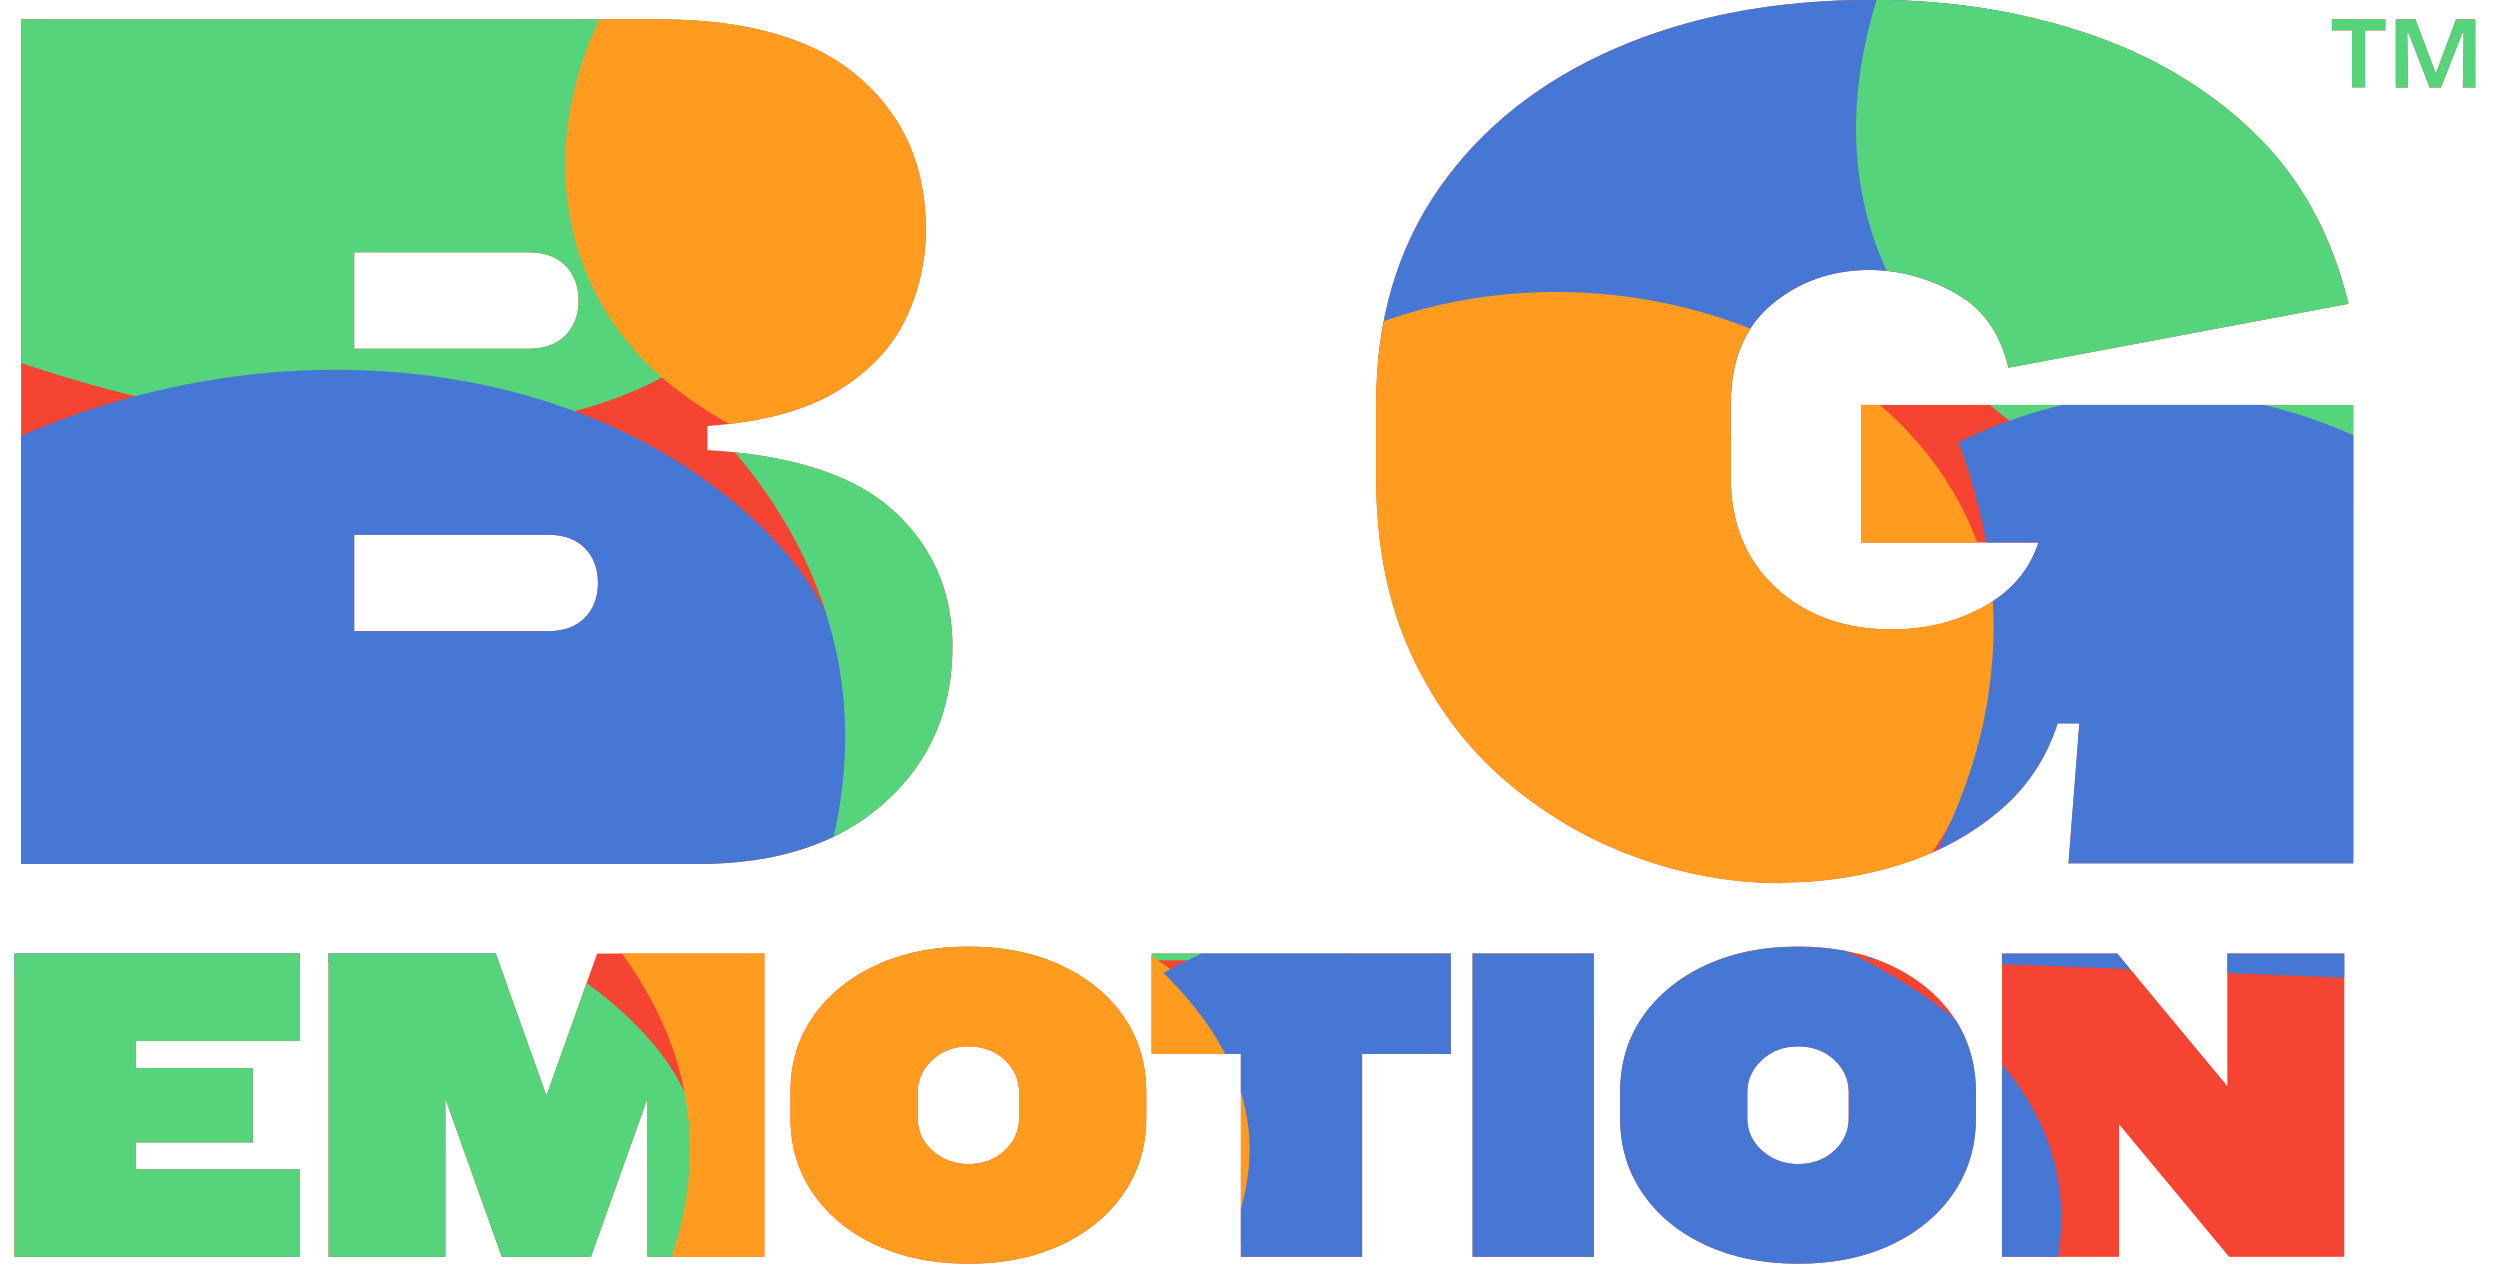
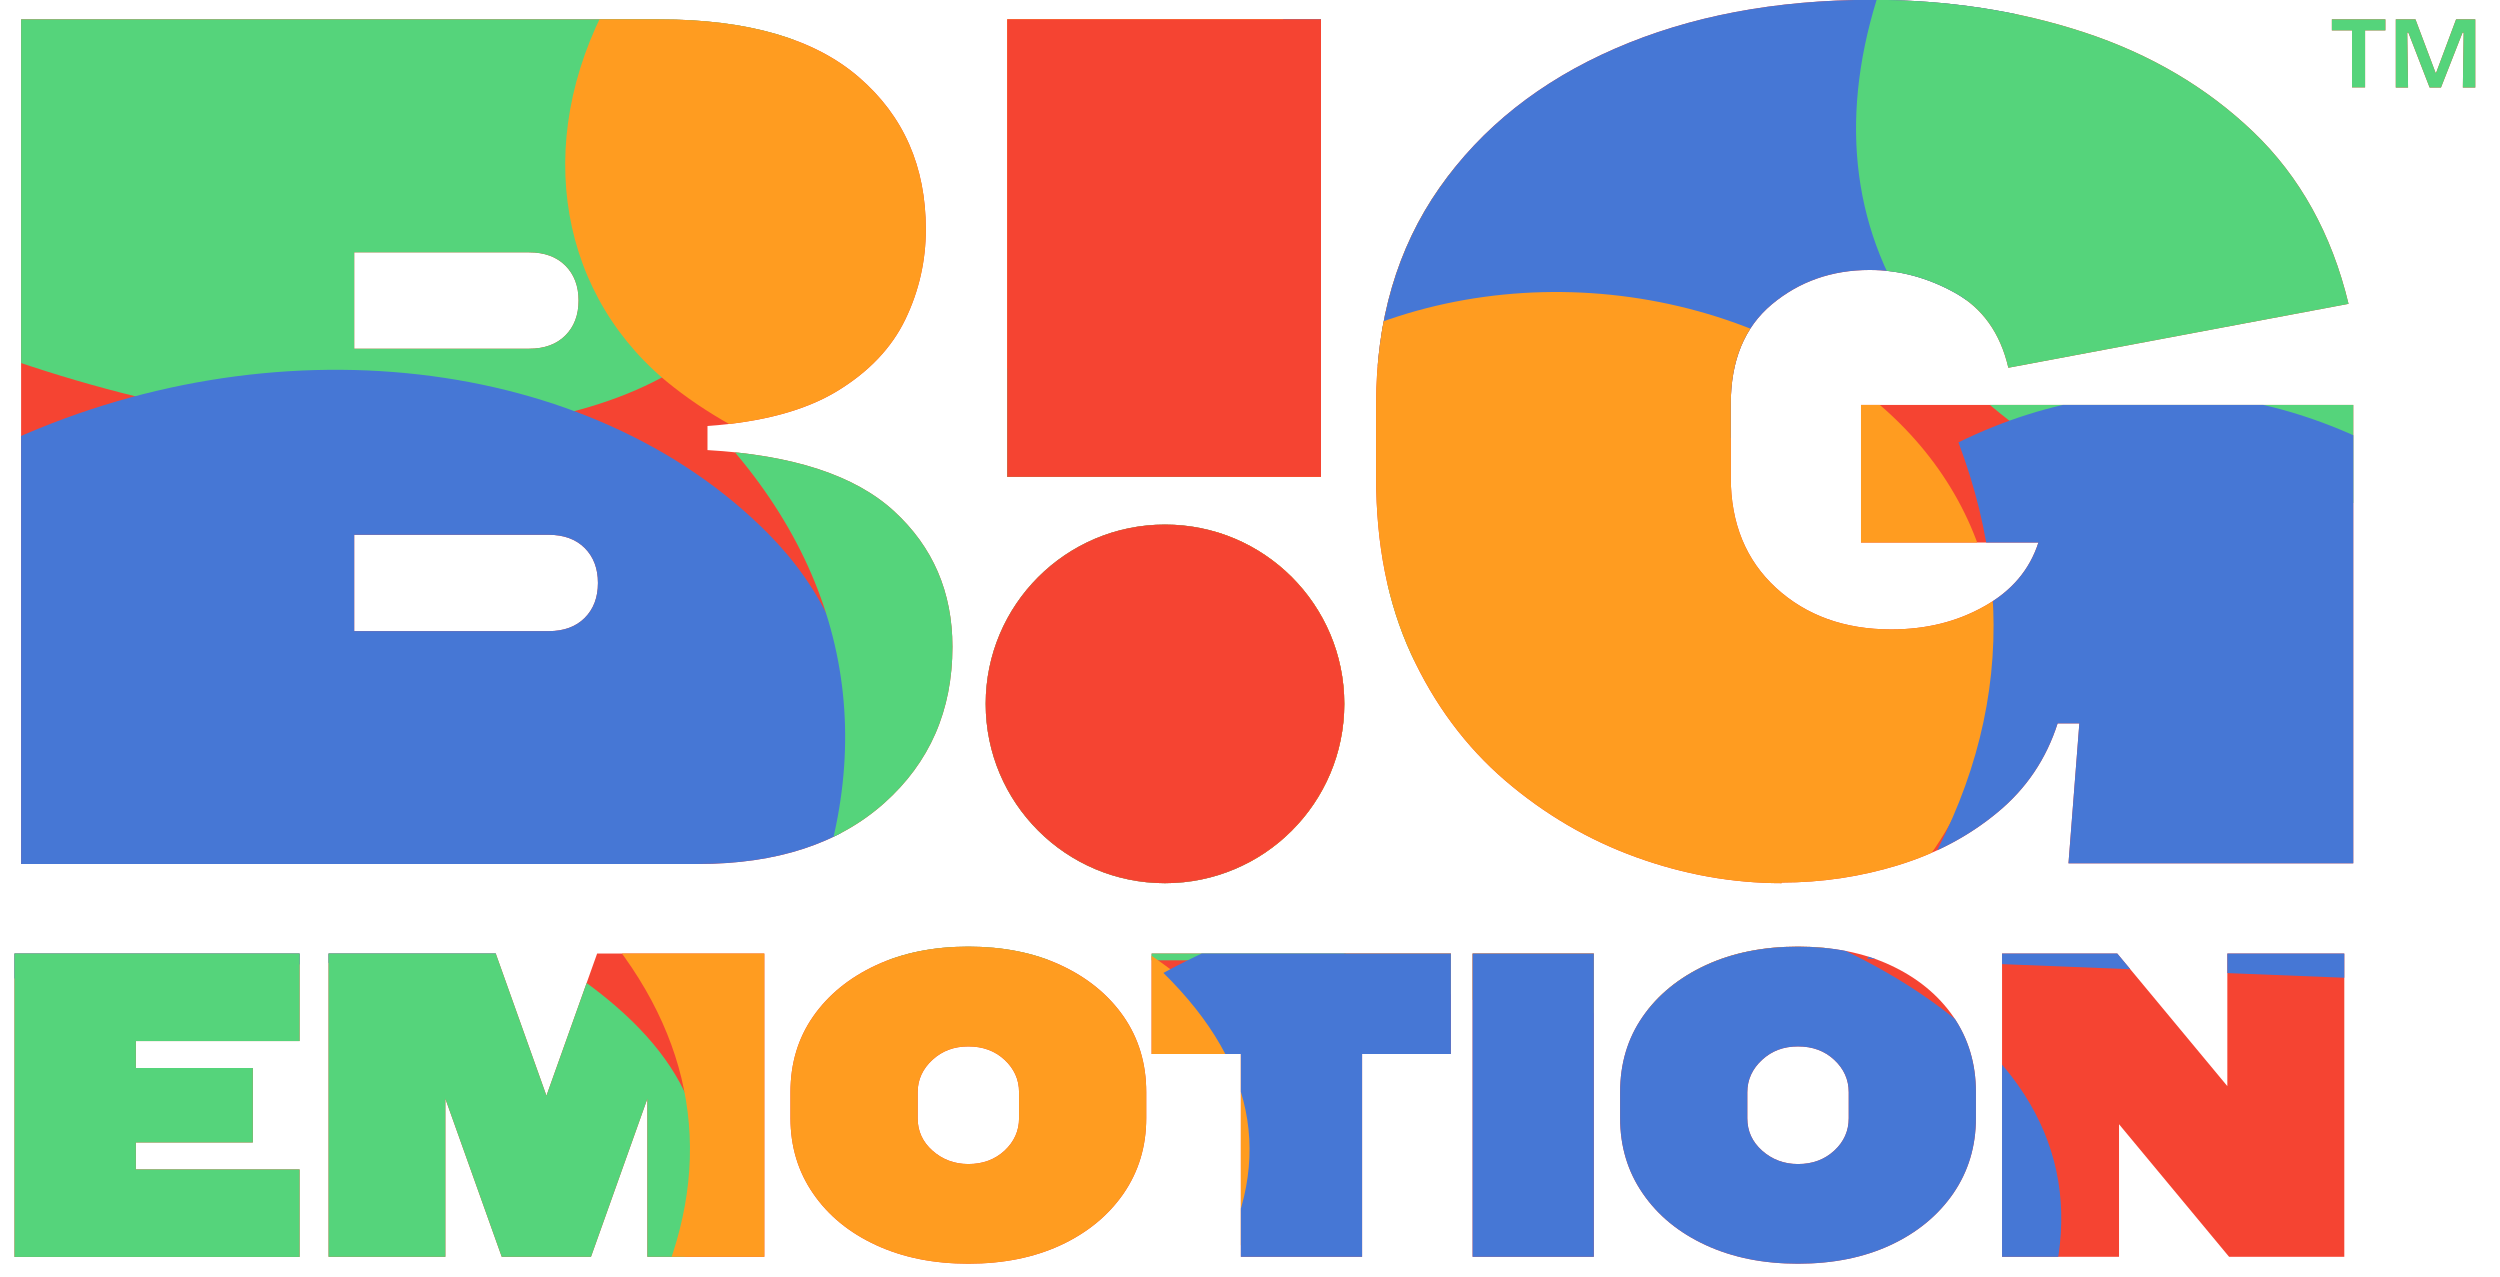
<svg xmlns="http://www.w3.org/2000/svg" version="1.1" viewBox="0 0 158.8 81.06">
  <defs>
    <clipPath id="big-emotion-letterforms" clipPathUnits="userSpaceOnUse">
      <path d="M1.34,54.88V1.23h40.54c5.62,0,9.85,1.23,12.68,3.68,2.84,2.45,4.25,5.67,4.25,9.66,0,1.99-.43,3.9-1.3,5.71-.87,1.81-2.31,3.33-4.33,4.56-2.02,1.23-4.76,1.97-8.24,2.22v1.53c5.42.31,9.36,1.6,11.84,3.87,2.48,2.27,3.72,5.15,3.72,8.62,0,4.04-1.44,7.35-4.33,9.93-2.89,2.58-6.83,3.87-11.84,3.87H1.34ZM22.5,22.15h11.11c.97,0,1.74-.28,2.3-.84.56-.56.84-1.3.84-2.22s-.28-1.66-.84-2.22c-.56-.56-1.33-.84-2.3-.84h-11.11v6.13ZM22.5,40.09h12.34c.97,0,1.74-.28,2.3-.84.56-.56.84-1.3.84-2.22s-.28-1.66-.84-2.22c-.56-.56-1.33-.84-2.3-.84h-12.34v6.13ZM113.17,56.1c-3.12,0-6.2-.55-9.24-1.65-3.04-1.1-5.81-2.72-8.32-4.87-2.5-2.15-4.5-4.83-5.98-8.05-1.48-3.22-2.22-6.95-2.22-11.19v-4.68c0-5.31,1.34-9.89,4.02-13.72,2.68-3.83,6.4-6.78,11.15-8.85,4.75-2.07,10.19-3.1,16.33-3.1,4.8,0,9.3.69,13.49,2.07,4.19,1.38,7.77,3.49,10.73,6.32,2.96,2.84,4.98,6.48,6.05,10.92l-21.61,4.06c-.51-2.2-1.64-3.78-3.37-4.75-1.74-.97-3.55-1.46-5.44-1.46-2.4,0-4.47.73-6.21,2.18-1.74,1.46-2.61,3.56-2.61,6.32v4.68c0,2.91.96,5.25,2.87,7.01,1.92,1.76,4.36,2.64,7.32,2.64,2.2,0,4.16-.48,5.9-1.46,1.74-.97,2.89-2.32,3.45-4.06h-11.27v-8.74h31.27v29.12h-18.09l.69-8.89h-1.38c-.72,2.25-1.98,4.13-3.79,5.63-1.81,1.51-3.92,2.63-6.32,3.37-2.4.74-4.88,1.11-7.43,1.11ZM149.4,1.23h-1.28v.7h1.28v3.62h.83V1.93h1.29v-.7h-2.12ZM156.01,1.23l-1.27,3.4h-.03l-1.28-3.4h-1.25v4.33h.78l-.05-3.49h.07l1.35,3.49h.72l1.37-3.49h.07l-.05,3.49h.79V1.23h-1.2ZM.92,79.83v-19.26h18.11v5.56h-10.4v1.71h7.43v4.73h-7.43v1.71h10.4v5.56H.92ZM20.87,79.83v-19.26h10.62l3.22,9.03,3.22-9.03h10.62v19.26h-7.43v-10.04l-3.58,10.04h-5.67l-3.58-10.04v10.04h-7.43ZM61.51,80.27c-2.2,0-4.15-.39-5.86-1.18s-3.04-1.88-4-3.28c-.96-1.39-1.44-2.99-1.44-4.79v-1.65c0-1.82.48-3.42,1.44-4.8.96-1.38,2.3-2.47,4-3.26,1.71-.79,3.66-1.18,5.86-1.18s4.18.39,5.87,1.18c1.7.79,3.03,1.88,3.99,3.26.96,1.39,1.44,2.99,1.44,4.8v1.65c0,1.8-.48,3.39-1.44,4.79-.96,1.39-2.29,2.49-3.99,3.28-1.7.79-3.66,1.18-5.87,1.18ZM61.51,73.94c.92,0,1.68-.28,2.3-.85.61-.57.92-1.26.92-2.06v-1.65c0-.81-.31-1.49-.92-2.06-.61-.57-1.38-.85-2.3-.85s-1.66.28-2.28.85-.94,1.26-.94,2.06v1.65c0,.81.31,1.5.94,2.06s1.39.85,2.28.85ZM78.82,79.83v-12.88h-5.67v-6.38h19.01v6.38h-5.64v12.88h-7.7ZM93.54,79.83v-19.26h7.7v19.26h-7.7ZM114.21,80.27c-2.2,0-4.15-.39-5.86-1.18-1.71-.79-3.04-1.88-4-3.28-.96-1.39-1.44-2.99-1.44-4.79v-1.65c0-1.82.48-3.42,1.44-4.8.96-1.38,2.3-2.47,4-3.26,1.71-.79,3.66-1.18,5.86-1.18s4.18.39,5.87,1.18c1.7.79,3.03,1.88,3.99,3.26.96,1.39,1.44,2.99,1.44,4.8v1.65c0,1.8-.48,3.39-1.44,4.79-.96,1.39-2.29,2.49-3.99,3.28-1.7.79-3.66,1.18-5.87,1.18ZM114.21,73.94c.92,0,1.68-.28,2.3-.85s.92-1.26.92-2.06v-1.65c0-.81-.31-1.49-.92-2.06s-1.38-.85-2.3-.85-1.66.28-2.28.85-.94,1.26-.94,2.06v1.65c0,.81.31,1.5.94,2.06s1.39.85,2.28.85ZM127.17,79.83v-19.26h7.32l6.99,8.42v-8.42h7.43v19.26h-7.32l-6.99-8.42v8.42h-7.43Z" />
-       <g>
-         <rect x="63.98" y="1.23" width="19.93" height="29.06" />
-         <circle cx="74" cy="44.71" r="11.39" />
-       </g>
+       <rect x="63.98" y="1.23" width="19.93" height="29.06" />
+       <circle cx="74" cy="44.71" r="11.39" />
    </clipPath>
  </defs>
  <g clip-path="url(#big-emotion-letterforms)">
    <path class="territory" fill="#f54432" d="M0 0h158.8v81.06H0z" />
    <path class="territory" fill="#55d47b" d="M0 0h51.5c-3.8 7.4.7 13.8-4.9 20.4-7 8.2-25.9 9.5-46.6 2.2z" />
    <path class="territory" fill="#ff9c20" d="M38.7 0h51.8c5.2 10.2.2 21.1-9.6 27.3-10.5 6.7-28 5.2-38.1-2.7-7.2-5.6-9.1-15.4-4.1-24.6z" />
    <path class="territory" fill="#4677d5" d="M0 28.3c17.2-8.1 37.5-5.8 48.8 5.6 7 7.1 7.1 16.2 1.7 25.8L0 62.2z" />
    <path class="territory" fill="#55d47b" d="M46.4 28.4c12.2-7.7 27.8-6.5 37.9 3.5 7.8 7.7 7.8 19.2.9 29.1H50.1c5.7-11.5 4.7-22.9-3.7-32.6z" />
    <path class="territory" fill="#4677d5" d="M82.1 0h45.6c4.1 9.4.3 18.2-8.7 24.2-9.5 6.3-24 5.3-33.4-2.4-6.5-5.3-7.7-13.6-3.5-21.8z" />
    <path class="territory" fill="#ff9c20" d="M80.6 24.2c10.7-7.7 26.5-7.5 37.4.4 8.8 6.5 11.3 17.2 6.2 27.1-6.2 12-22.9 16.2-37.8 9.4-11.2-5.2-14.1-19.6-5.8-36.9z" />
    <path class="territory" fill="#55d47b" d="M119.2 0h39.6v29.3c-14.6 6.2-29 2.5-36.8-8.4-4.3-6-5.2-13.1-2.8-20.9z" />
    <path class="territory" fill="#4677d5" d="M124.4 28.1c11.6-5.7 24.1-3.4 34.4 5.6v28.8l-40.2-1.6c8.2-10.5 10.1-21.4 5.8-32.8z" />
    <path class="territory" fill="#55d47b" d="M0 58.3c13.6-4.8 29.5-2.7 39.1 5.6 5.8 5 7 10.7 3.8 17.2H0z" />
    <path class="territory" fill="#ff9c20" d="M37.5 58.1c13.2-5.8 30.1-3.3 39.1 5.4 5.1 5 5.8 11 .9 17.6H42.2c3.2-8.1 1.7-15.9-4.7-23z" />
    <path class="territory" fill="#4677d5" d="M73.9 61.8c14.3-7.8 33.3-7.6 46.5.3 8.5 5.1 11.8 11.5 10.1 19H76.9c4.1-6.9 3.1-13.3-3-19.3z" />
    <g class="letter-i" fill="#f54432">
      <rect x="63.98" y="1.23" width="19.93" height="29.06" />
      <circle cx="74" cy="44.71" r="11.39" />
    </g>
  </g>
</svg>
